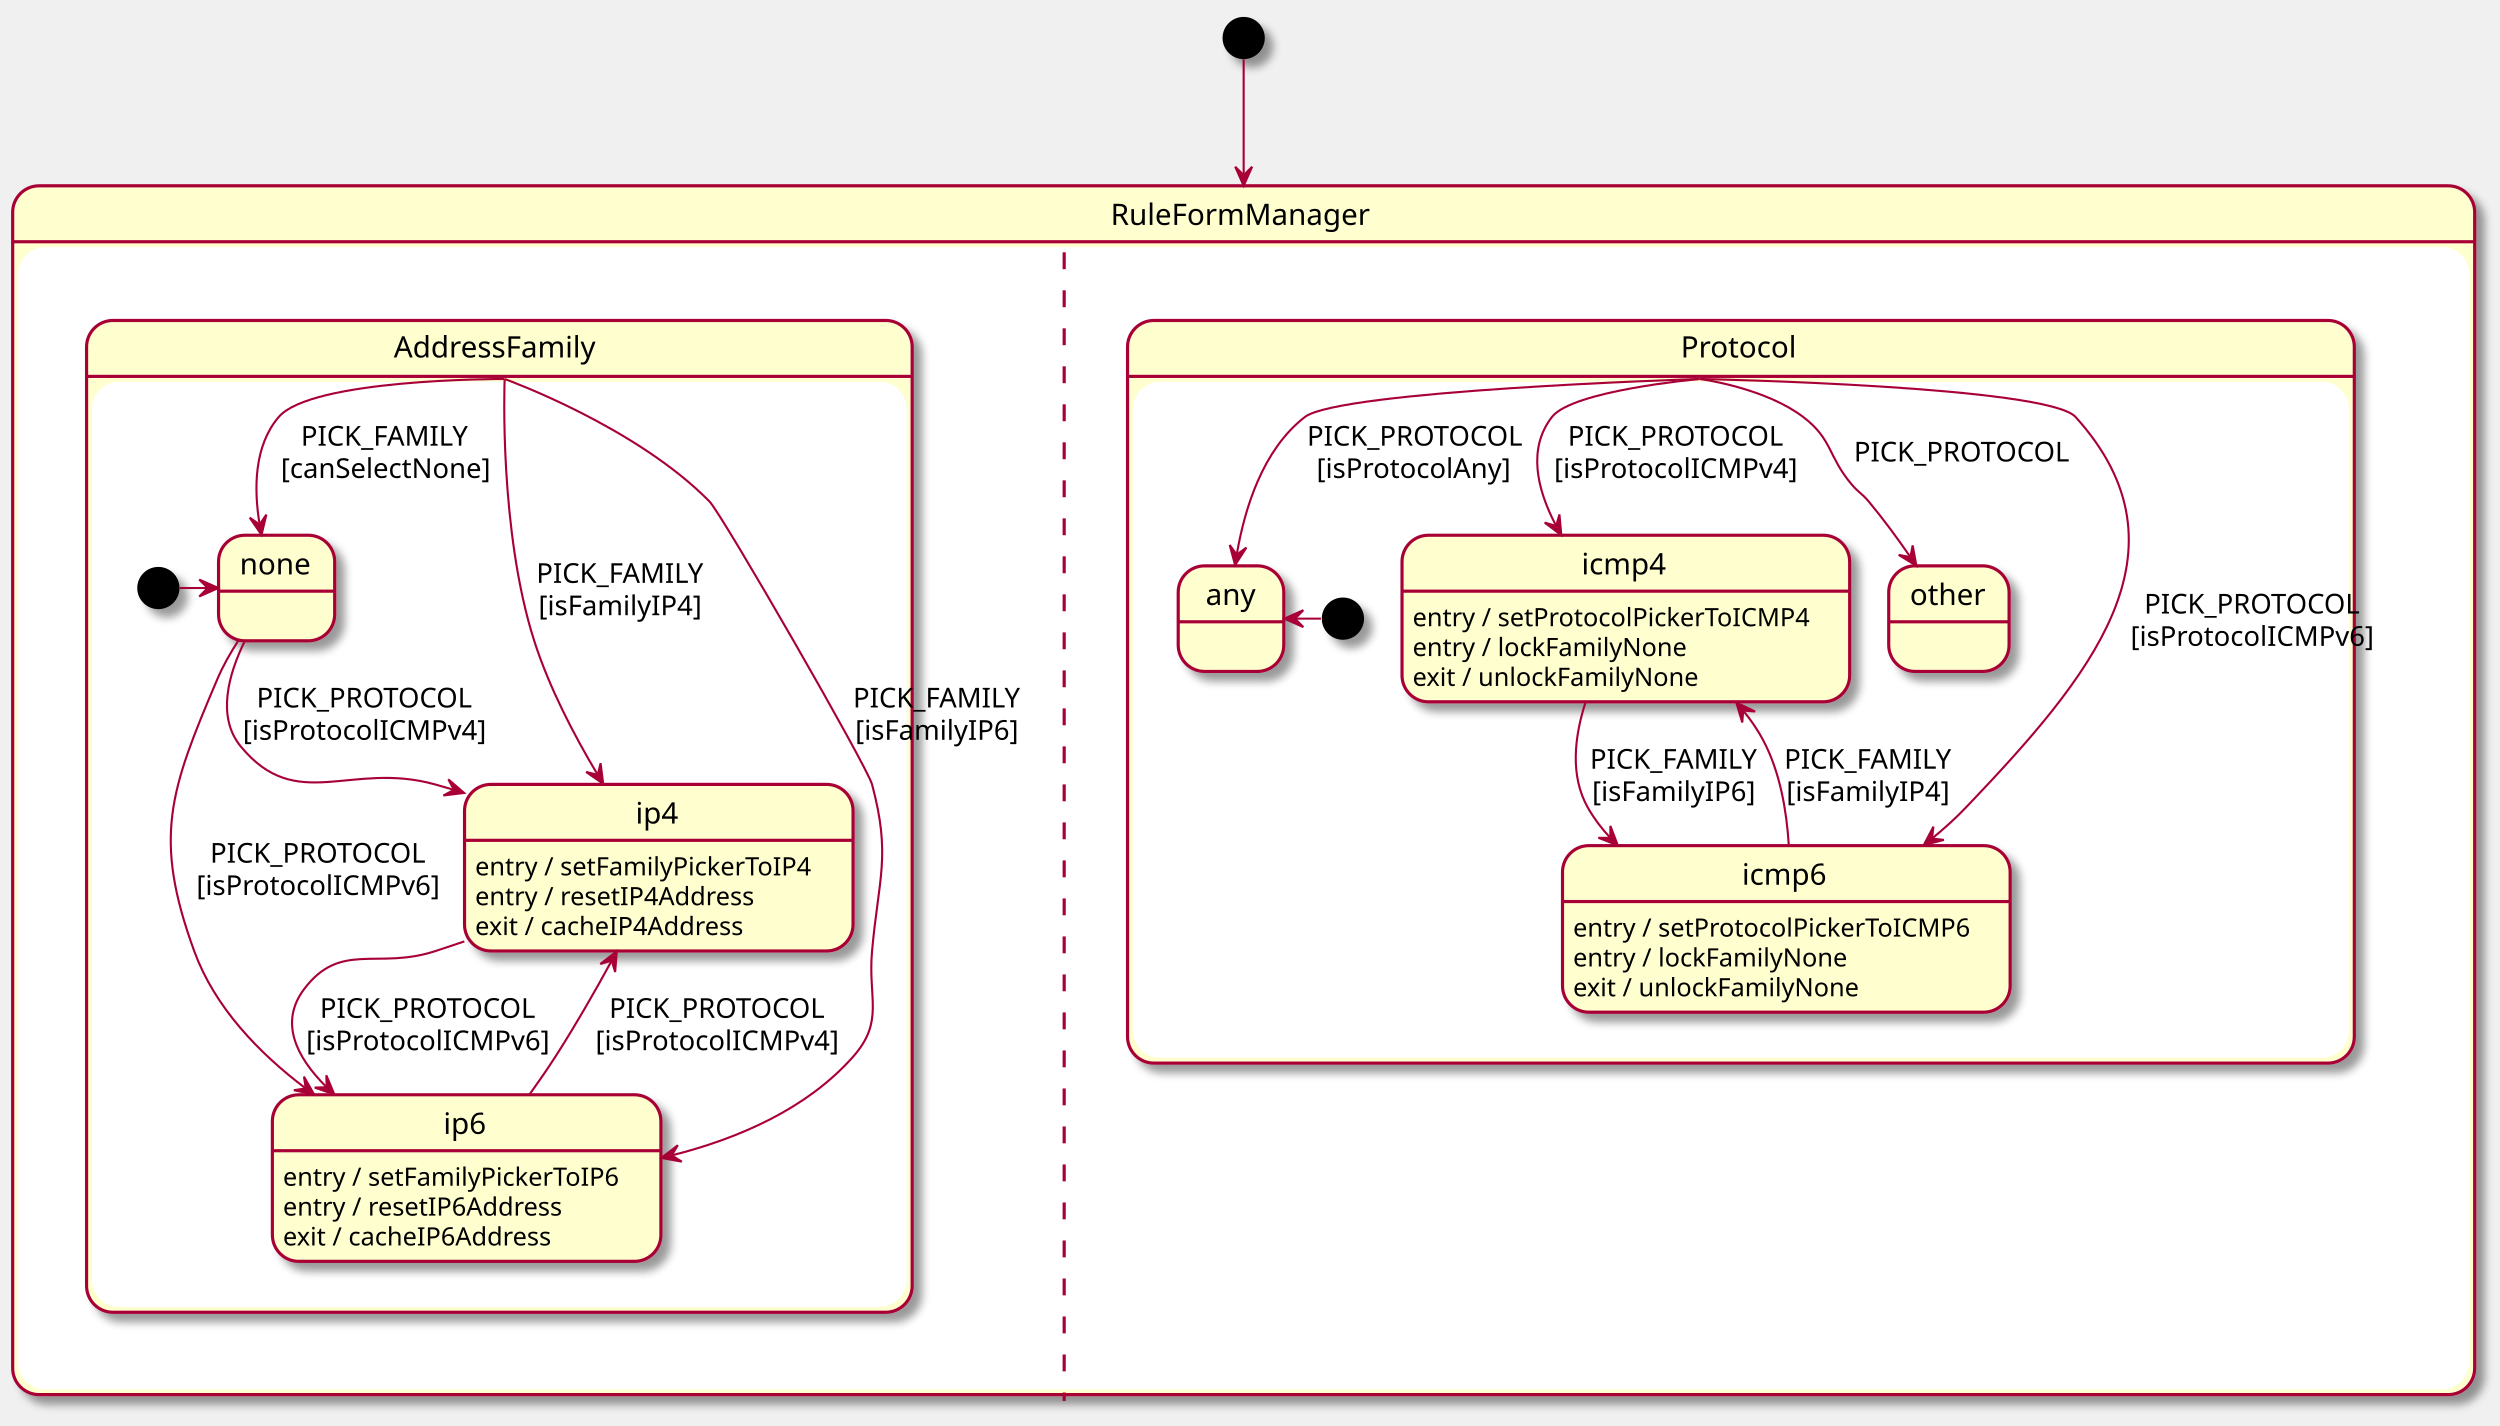
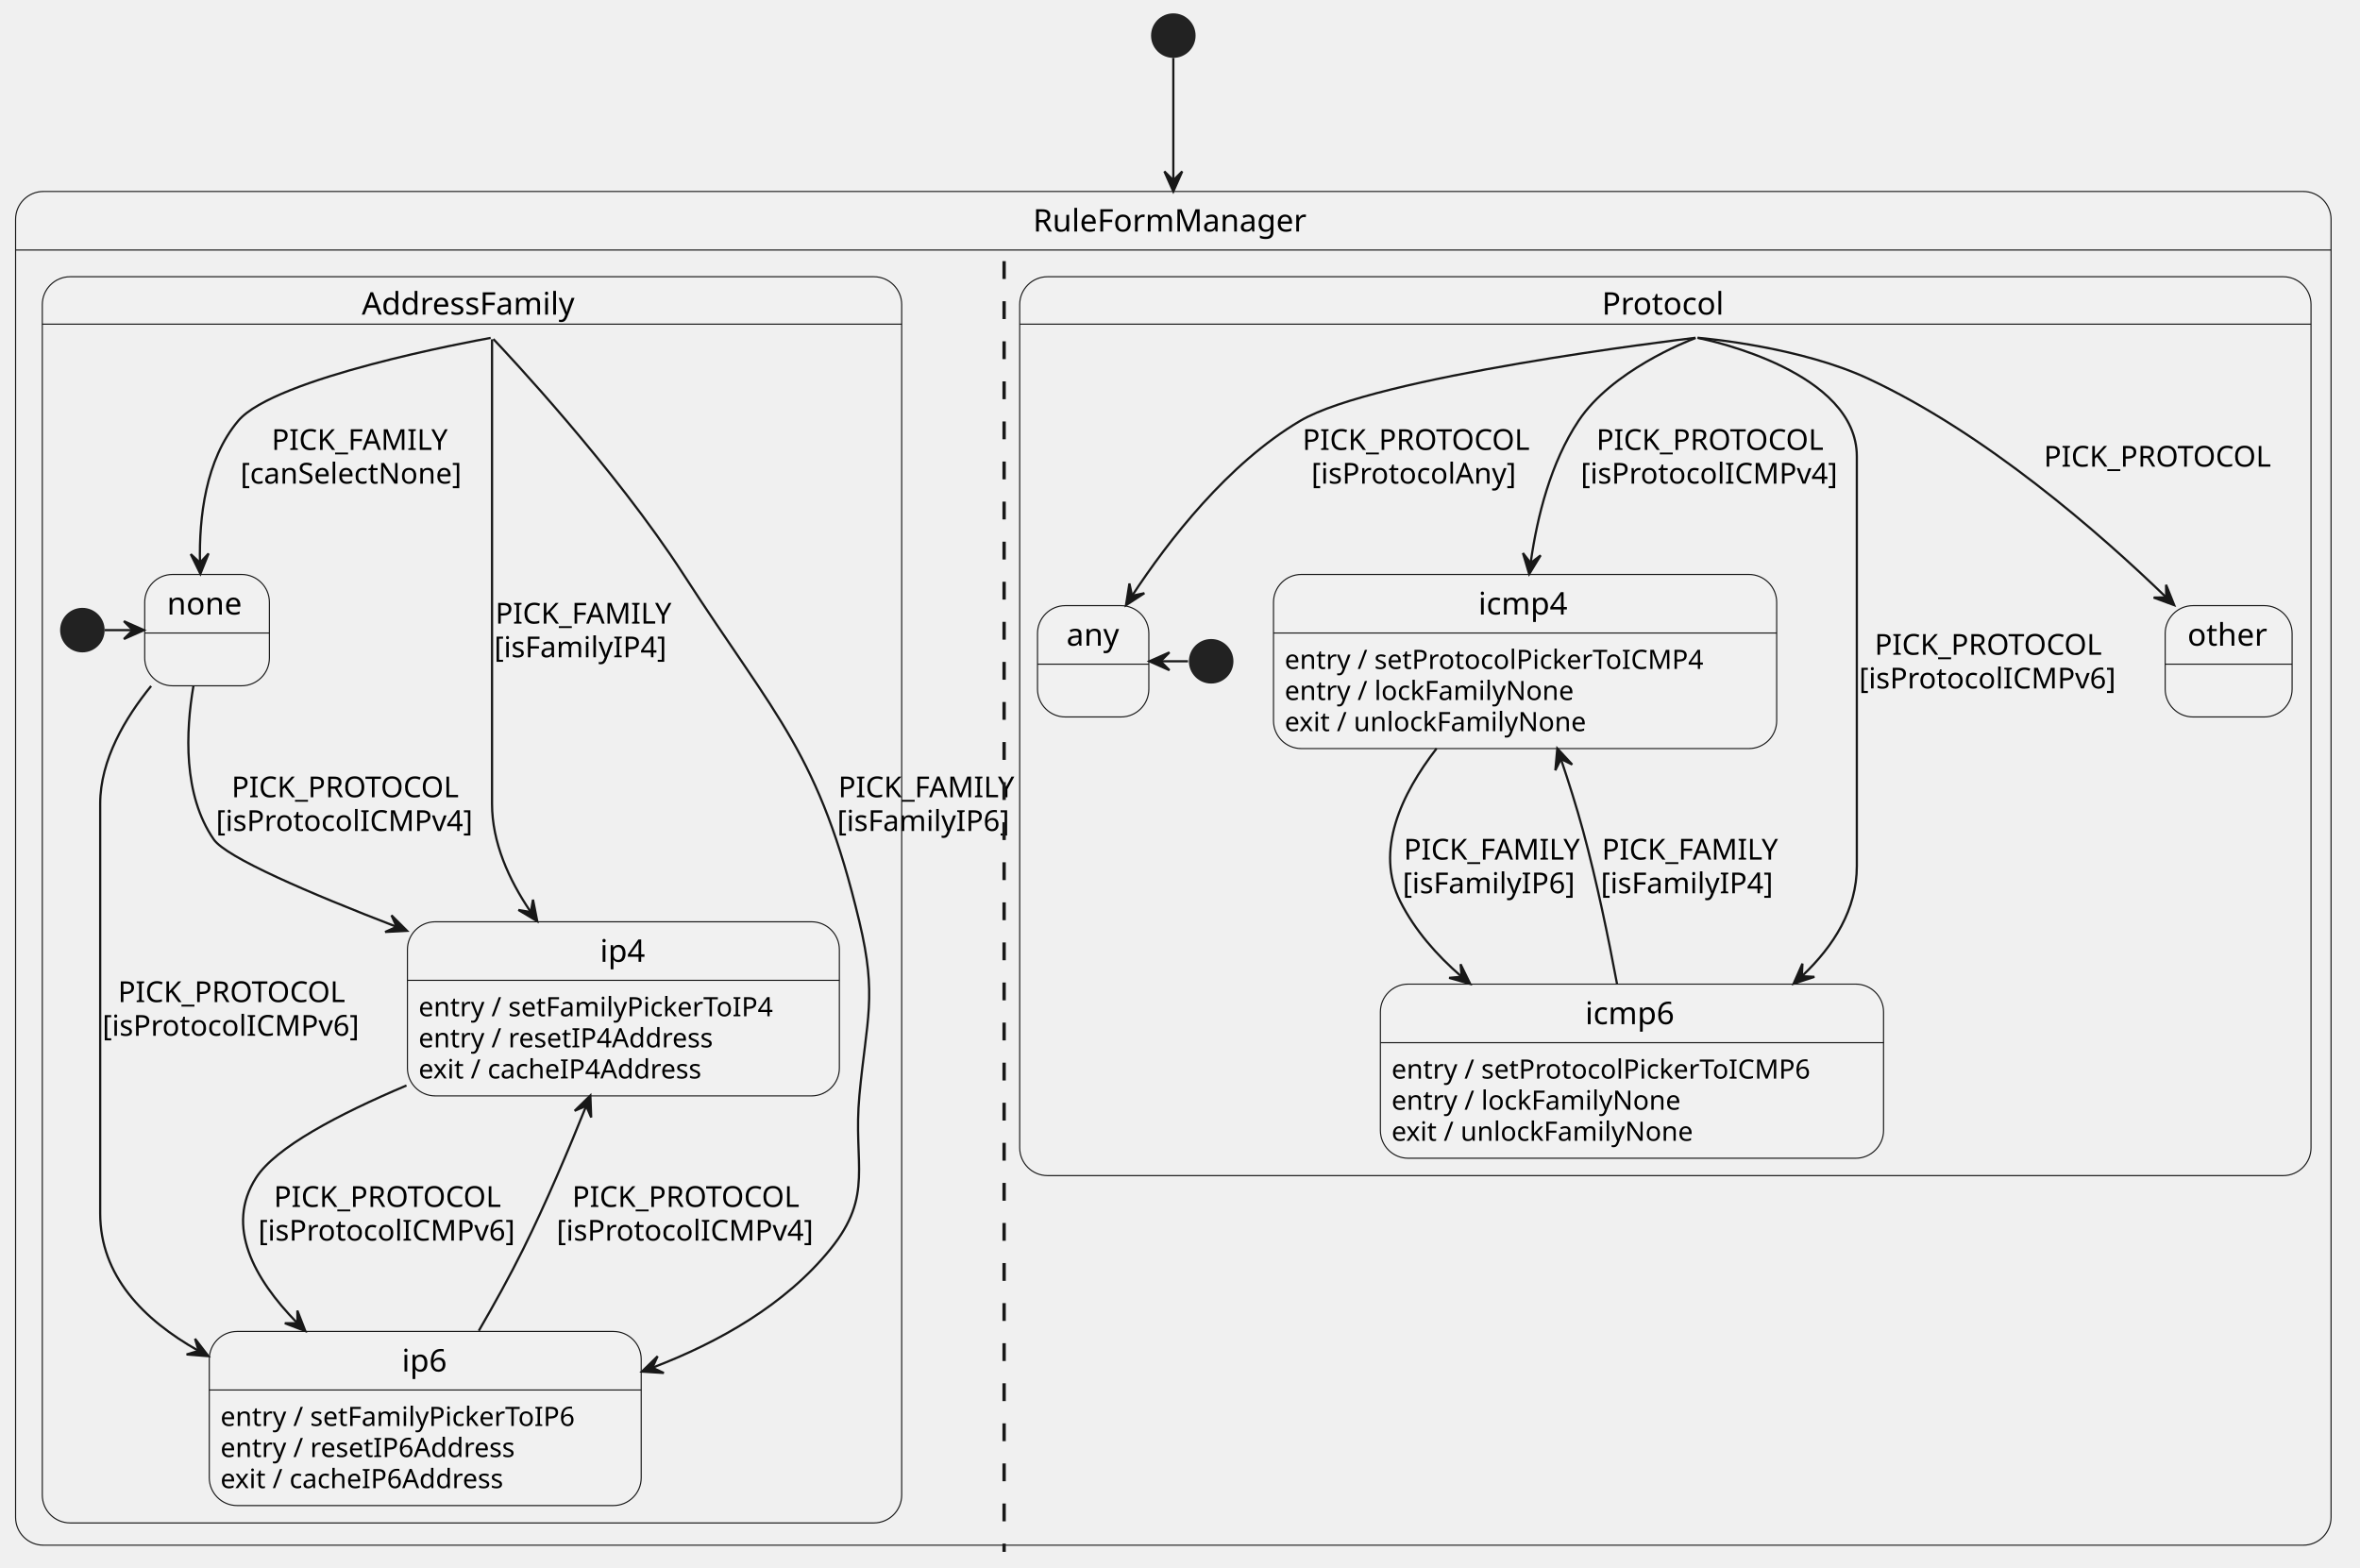
- <svg xmlns="http://www.w3.org/2000/svg" contentScriptType="application/ecmascript" contentStyleType="text/css" height="675px" preserveAspectRatio="none" style="width:1184px;height:675px;" version="1.1" viewBox="0 0 1184 675" width="1184px" zoomAndPan="magnify">
-   <defs>
-     <filter height="300%" id="fwthn3bpkkryz" width="300%" x="-1" y="-1">
-       <feGaussianBlur result="blurOut" stdDeviation="2.0" />
-       <feColorMatrix in="blurOut" result="blurOut2" type="matrix" values="0 0 0 0 0 0 0 0 0 0 0 0 0 0 0 0 0 0 .4 0" />
-       <feOffset dx="4.0" dy="4.0" in="blurOut2" result="blurOut3" />
-       <feBlend in="SourceGraphic" in2="blurOut3" mode="normal" />
-     </filter>
-   </defs>
+ <svg xmlns="http://www.w3.org/2000/svg" contentStyleType="text/css" height="704px" preserveAspectRatio="none" style="width:1060px;height:704px;background:#FFFFFF;" version="1.1" viewBox="0 0 1060 704" width="1060px" zoomAndPan="magnify">
+   <defs />
  <g>
-     <ellipse cx="589" cy="18" fill="#000000" filter="url(#fwthn3bpkkryz)" rx="10" ry="10" style="stroke: none; stroke-width: 1.0;" />
-     <rect fill="#FEFECE" filter="url(#fwthn3bpkkryz)" height="572.488" rx="12.5" ry="12.5" style="stroke: #A80036; stroke-width: 1.5;" width="1166" x="6" y="88" />
-     <rect fill="#FFFFFF" height="540" rx="12.5" ry="12.5" style="stroke: #FFFFFF; stroke-width: 1.0;" width="1160" x="9" y="117.488" />
-     <line style="stroke: #A80036; stroke-width: 1.5;" x1="6" x2="1172" y1="114.488" y2="114.488" />
-     <text fill="#000000" font-family="sans-serif" font-size="14" lengthAdjust="spacingAndGlyphs" textLength="126" x="526" y="106.535">RuleFormManager</text>
-     <rect fill="#FEFECE" filter="url(#fwthn3bpkkryz)" height="469.72" rx="12.5" ry="12.5" style="stroke: #A80036; stroke-width: 1.5;" width="391" x="41" y="151.768" />
-     <rect fill="#FFFFFF" height="437.232" rx="12.5" ry="12.5" style="stroke: #FFFFFF; stroke-width: 1.0;" width="385" x="44" y="181.257" />
-     <line style="stroke: #A80036; stroke-width: 1.5;" x1="41" x2="432" y1="178.257" y2="178.257" />
-     <text fill="#000000" font-family="sans-serif" font-size="14" lengthAdjust="spacingAndGlyphs" textLength="100" x="186.5" y="169.303">AddressFamily</text>
-     <ellipse cx="75" cy="278.488" fill="#000000" filter="url(#fwthn3bpkkryz)" rx="10" ry="10" style="stroke: none; stroke-width: 1.0;" />
-     <rect fill="#FEFECE" filter="url(#fwthn3bpkkryz)" height="50" rx="12.5" ry="12.5" style="stroke: #A80036; stroke-width: 1.5;" width="55" x="103.5" y="253.488" />
-     <line style="stroke: #A80036; stroke-width: 1.5;" x1="103.5" x2="158.5" y1="279.977" y2="279.977" />
-     <text fill="#000000" font-family="sans-serif" font-size="14" lengthAdjust="spacingAndGlyphs" textLength="35" x="113.5" y="272.023">none</text>
-     <rect fill="#FEFECE" filter="url(#fwthn3bpkkryz)" height="78.887" rx="12.5" ry="12.5" style="stroke: #A80036; stroke-width: 1.5;" width="184" x="220" y="371.488" />
-     <line style="stroke: #A80036; stroke-width: 1.5;" x1="220" x2="404" y1="397.977" y2="397.977" />
-     <text fill="#000000" font-family="sans-serif" font-size="14" lengthAdjust="spacingAndGlyphs" textLength="22" x="301" y="390.023">ip4</text>
-     <text fill="#000000" font-family="sans-serif" font-size="12" lengthAdjust="spacingAndGlyphs" textLength="164" x="225" y="414.578">entry / setFamilyPickerToIP4</text>
-     <text fill="#000000" font-family="sans-serif" font-size="12" lengthAdjust="spacingAndGlyphs" textLength="138" x="225" y="428.711">entry / resetIP4Address</text>
-     <text fill="#000000" font-family="sans-serif" font-size="12" lengthAdjust="spacingAndGlyphs" textLength="134" x="225" y="442.844">exit / cacheIP4Address</text>
-     <rect fill="#FEFECE" filter="url(#fwthn3bpkkryz)" height="78.887" rx="12.5" ry="12.5" style="stroke: #A80036; stroke-width: 1.5;" width="184" x="129" y="518.488" />
-     <line style="stroke: #A80036; stroke-width: 1.5;" x1="129" x2="313" y1="544.977" y2="544.977" />
-     <text fill="#000000" font-family="sans-serif" font-size="14" lengthAdjust="spacingAndGlyphs" textLength="22" x="210" y="537.023">ip6</text>
-     <text fill="#000000" font-family="sans-serif" font-size="12" lengthAdjust="spacingAndGlyphs" textLength="164" x="134" y="561.578">entry / setFamilyPickerToIP6</text>
-     <text fill="#000000" font-family="sans-serif" font-size="12" lengthAdjust="spacingAndGlyphs" textLength="138" x="134" y="575.711">entry / resetIP6Address</text>
-     <text fill="#000000" font-family="sans-serif" font-size="12" lengthAdjust="spacingAndGlyphs" textLength="134" x="134" y="589.844">exit / cacheIP6Address</text>
-     <path d="M85.06,278.488 C89.45,278.488 93.83,278.488 98.22,278.488 " fill="none" id="*start*AddressFamily-&gt;none" style="stroke: #A80036; stroke-width: 1.0;" />
-     <polygon fill="#A80036" points="103.37,278.488,94.37,274.488,98.37,278.488,94.37,282.488,103.37,278.488" style="stroke: #A80036; stroke-width: 1.0;" />
-     <path d="M115.95,303.558 C108.2,319.338 102.52,339.548 114,353.488 C140.48,385.658 165.85,360.338 206,371.488 C208.83,372.278 211.69,373.098 214.57,373.958 " fill="none" id="none-&gt;ip4" style="stroke: #A80036; stroke-width: 1.0;" />
-     <polygon fill="#A80036" points="219.78,375.538,212.335,369.09,214.997,374.082,210.005,376.743,219.78,375.538" style="stroke: #A80036; stroke-width: 1.0;" />
-     <text fill="#000000" font-family="sans-serif" font-size="13" lengthAdjust="spacingAndGlyphs" textLength="104" x="121.5" y="335.057">PICK_PROTOCOL</text>
-     <text fill="#000000" font-family="sans-serif" font-size="13" lengthAdjust="spacingAndGlyphs" textLength="117" x="115" y="350.367">[isProtocolICMPv4]</text>
-     <path d="M112.81,303.488 C109.13,309.168 105.61,315.358 103,321.488 C80.47,374.438 72.31,396.418 92,450.488 C101.64,476.948 122.48,498.638 144.66,515.388 " fill="none" id="none-&gt;ip6" style="stroke: #A80036; stroke-width: 1.0;" />
-     <polygon fill="#A80036" points="148.82,518.458,143.966,509.889,144.801,515.484,139.206,516.319,148.82,518.458" style="stroke: #A80036; stroke-width: 1.0;" />
-     <text fill="#000000" font-family="sans-serif" font-size="13" lengthAdjust="spacingAndGlyphs" textLength="104" x="99.5" y="408.557">PICK_PROTOCOL</text>
-     <text fill="#000000" font-family="sans-serif" font-size="13" lengthAdjust="spacingAndGlyphs" textLength="117" x="93" y="423.867">[isProtocolICMPv6]</text>
-     <path d="M219.91,445.848 C215.22,447.448 210.56,448.998 206,450.488 C178.72,459.388 161.23,445.548 144,468.488 C132.27,484.098 140.13,500.438 154.55,514.758 " fill="none" id="ip4-&gt;ip6" style="stroke: #A80036; stroke-width: 1.0;" />
-     <polygon fill="#A80036" points="158.35,518.348,154.556,509.259,154.716,514.914,149.061,515.073,158.35,518.348" style="stroke: #A80036; stroke-width: 1.0;" />
-     <text fill="#000000" font-family="sans-serif" font-size="13" lengthAdjust="spacingAndGlyphs" textLength="104" x="151.5" y="482.057">PICK_PROTOCOL</text>
-     <text fill="#000000" font-family="sans-serif" font-size="13" lengthAdjust="spacingAndGlyphs" textLength="117" x="145" y="497.367">[isProtocolICMPv6]</text>
-     <path d="M250.84,518.258 C255.05,512.398 259.23,506.348 263,500.488 C272.31,486.038 281.67,469.698 289.67,455.038 " fill="none" id="ip6-&gt;ip4" style="stroke: #A80036; stroke-width: 1.0;" />
-     <polygon fill="#A80036" points="292.11,450.538,284.304,456.543,289.727,454.934,291.337,460.357,292.11,450.538" style="stroke: #A80036; stroke-width: 1.0;" />
-     <text fill="#000000" font-family="sans-serif" font-size="13" lengthAdjust="spacingAndGlyphs" textLength="104" x="288.5" y="482.057">PICK_PROTOCOL</text>
-     <text fill="#000000" font-family="sans-serif" font-size="13" lengthAdjust="spacingAndGlyphs" textLength="117" x="282" y="497.367">[isProtocolICMPv4]</text>
-     <path d="M239,179.538 C238.91,181.708 236.39,251.478 253,303.488 C260,325.388 271.7,347.908 282.85,366.568 " fill="none" id="AddressFamily-&gt;ip4" style="stroke: #A80036; stroke-width: 1.0;" />
-     <polygon fill="#A80036" points="285.67,371.228,284.431,361.458,283.081,366.951,277.587,365.601,285.67,371.228" style="stroke: #A80036; stroke-width: 1.0;" />
-     <text fill="#000000" font-family="sans-serif" font-size="13" lengthAdjust="spacingAndGlyphs" textLength="81" x="254" y="276.057">PICK_FAMILY</text>
-     <text fill="#000000" font-family="sans-serif" font-size="13" lengthAdjust="spacingAndGlyphs" textLength="79" x="255" y="291.367">[isFamilyIP4]</text>
-     <path d="M239.04,179.508 C240.92,180.188 301.34,202.218 336,237.488 C342.02,243.608 410.79,363.188 413,371.488 C422.05,405.408 416.12,415.518 413,450.488 C410.99,472.978 418.97,483.588 404,500.488 C382.14,525.178 349.74,539.218 318.26,547.158 " fill="none" id="AddressFamily-&gt;ip6" style="stroke: #A80036; stroke-width: 1.0;" />
-     <polygon fill="#A80036" points="313.21,548.378,322.897,550.157,318.071,547.206,321.021,542.38,313.21,548.378" style="stroke: #A80036; stroke-width: 1.0;" />
-     <text fill="#000000" font-family="sans-serif" font-size="13" lengthAdjust="spacingAndGlyphs" textLength="81" x="404" y="335.057">PICK_FAMILY</text>
-     <text fill="#000000" font-family="sans-serif" font-size="13" lengthAdjust="spacingAndGlyphs" textLength="79" x="405" y="350.367">[isFamilyIP6]</text>
-     <path d="M238.93,179.488 C236.16,179.478 147.44,179.458 132,197.488 C120.29,211.158 120.18,231.488 122.93,248.238 " fill="none" id="AddressFamily-&gt;none" style="stroke: #A80036; stroke-width: 1.0;" />
-     <polygon fill="#A80036" points="123.86,253.308,126.146,243.728,122.945,248.393,118.281,245.192,123.86,253.308" style="stroke: #A80036; stroke-width: 1.0;" />
-     <text fill="#000000" font-family="sans-serif" font-size="13" lengthAdjust="spacingAndGlyphs" textLength="81" x="142.5" y="211.057">PICK_FAMILY</text>
-     <text fill="#000000" font-family="sans-serif" font-size="13" lengthAdjust="spacingAndGlyphs" textLength="100" x="133" y="226.367">[canSelectNone]</text>
-     <line style="stroke: #A80036; stroke-width: 1.5; stroke-dasharray: 8.0,10.0;" x1="504" x2="504" y1="119.488" y2="663.488" />
-     <rect fill="#FEFECE" filter="url(#fwthn3bpkkryz)" height="351.72" rx="12.5" ry="12.5" style="stroke: #A80036; stroke-width: 1.5;" width="581" x="534" y="151.768" />
-     <rect fill="#FFFFFF" height="319.232" rx="12.5" ry="12.5" style="stroke: #FFFFFF; stroke-width: 1.0;" width="575" x="537" y="181.257" />
-     <line style="stroke: #A80036; stroke-width: 1.5;" x1="534" x2="1115" y1="178.257" y2="178.257" />
-     <text fill="#000000" font-family="sans-serif" font-size="14" lengthAdjust="spacingAndGlyphs" textLength="57" x="796" y="169.303">Protocol</text>
-     <ellipse cx="636" cy="292.988" fill="#000000" filter="url(#fwthn3bpkkryz)" rx="10" ry="10" style="stroke: none; stroke-width: 1.0;" />
-     <rect fill="#FEFECE" filter="url(#fwthn3bpkkryz)" height="50" rx="12.5" ry="12.5" style="stroke: #A80036; stroke-width: 1.5;" width="50" x="558" y="267.988" />
-     <line style="stroke: #A80036; stroke-width: 1.5;" x1="558" x2="608" y1="294.477" y2="294.477" />
-     <text fill="#000000" font-family="sans-serif" font-size="14" lengthAdjust="spacingAndGlyphs" textLength="24" x="571" y="286.523">any</text>
-     <rect fill="#FEFECE" filter="url(#fwthn3bpkkryz)" height="78.887" rx="12.5" ry="12.5" style="stroke: #A80036; stroke-width: 1.5;" width="212" x="664" y="253.488" />
-     <line style="stroke: #A80036; stroke-width: 1.5;" x1="664" x2="876" y1="279.977" y2="279.977" />
-     <text fill="#000000" font-family="sans-serif" font-size="14" lengthAdjust="spacingAndGlyphs" textLength="42" x="749" y="272.023">icmp4</text>
-     <text fill="#000000" font-family="sans-serif" font-size="12" lengthAdjust="spacingAndGlyphs" textLength="192" x="669" y="296.578">entry / setProtocolPickerToICMP4</text>
-     <text fill="#000000" font-family="sans-serif" font-size="12" lengthAdjust="spacingAndGlyphs" textLength="132" x="669" y="310.711">entry / lockFamilyNone</text>
-     <text fill="#000000" font-family="sans-serif" font-size="12" lengthAdjust="spacingAndGlyphs" textLength="138" x="669" y="324.844">exit / unlockFamilyNone</text>
-     <rect fill="#FEFECE" filter="url(#fwthn3bpkkryz)" height="78.887" rx="12.5" ry="12.5" style="stroke: #A80036; stroke-width: 1.5;" width="212" x="740" y="400.488" />
-     <line style="stroke: #A80036; stroke-width: 1.5;" x1="740" x2="952" y1="426.977" y2="426.977" />
-     <text fill="#000000" font-family="sans-serif" font-size="14" lengthAdjust="spacingAndGlyphs" textLength="42" x="825" y="419.023">icmp6</text>
-     <text fill="#000000" font-family="sans-serif" font-size="12" lengthAdjust="spacingAndGlyphs" textLength="192" x="745" y="443.578">entry / setProtocolPickerToICMP6</text>
-     <text fill="#000000" font-family="sans-serif" font-size="12" lengthAdjust="spacingAndGlyphs" textLength="132" x="745" y="457.711">entry / lockFamilyNone</text>
-     <text fill="#000000" font-family="sans-serif" font-size="12" lengthAdjust="spacingAndGlyphs" textLength="138" x="745" y="471.844">exit / unlockFamilyNone</text>
-     <rect fill="#FEFECE" filter="url(#fwthn3bpkkryz)" height="50" rx="12.5" ry="12.5" style="stroke: #A80036; stroke-width: 1.5;" width="57" x="894.5" y="267.988" />
-     <line style="stroke: #A80036; stroke-width: 1.5;" x1="894.5" x2="951.5" y1="294.477" y2="294.477" />
-     <text fill="#000000" font-family="sans-serif" font-size="14" lengthAdjust="spacingAndGlyphs" textLength="37" x="904.5" y="286.523">other</text>
-     <path d="M613.41,292.988 C617.47,292.988 621.53,292.988 625.6,292.988 " fill="none" id="any&lt;-*start*Protocol" style="stroke: #A80036; stroke-width: 1.0;" />
-     <polygon fill="#A80036" points="608.26,292.988,617.26,296.988,613.26,292.988,617.26,288.988,608.26,292.988" style="stroke: #A80036; stroke-width: 1.0;" />
-     <path d="M750.83,332.858 C745.64,349.028 743.51,367.478 752,382.488 C754.93,387.668 758.54,392.428 762.63,396.788 " fill="none" id="icmp4-&gt;icmp6" style="stroke: #A80036; stroke-width: 1.0;" />
-     <polygon fill="#A80036" points="766.18,400.358,762.682,391.152,762.659,396.808,757.002,396.786,766.18,400.358" style="stroke: #A80036; stroke-width: 1.0;" />
-     <text fill="#000000" font-family="sans-serif" font-size="13" lengthAdjust="spacingAndGlyphs" textLength="81" x="753" y="364.057">PICK_FAMILY</text>
-     <text fill="#000000" font-family="sans-serif" font-size="13" lengthAdjust="spacingAndGlyphs" textLength="79" x="754" y="379.367">[isFamilyIP6]</text>
-     <path d="M825.68,336.658 C829.24,341.018 832.42,345.638 835,350.488 C843.01,365.518 846.16,383.978 847.16,400.128 " fill="none" id="icmp4&lt;-icmp6" style="stroke: #A80036; stroke-width: 1.0;" />
-     <polygon fill="#A80036" points="822.32,332.728,825.14,342.165,825.574,336.525,831.214,336.958,822.32,332.728" style="stroke: #A80036; stroke-width: 1.0;" />
-     <text fill="#000000" font-family="sans-serif" font-size="13" lengthAdjust="spacingAndGlyphs" textLength="81" x="845" y="364.057">PICK_FAMILY</text>
-     <text fill="#000000" font-family="sans-serif" font-size="13" lengthAdjust="spacingAndGlyphs" textLength="79" x="846" y="379.367">[isFamilyIP4]</text>
-     <path d="M804.96,179.488 C803.13,179.658 744.69,184.998 735,197.488 C723.44,212.398 727.83,231.518 736.79,248.658 " fill="none" id="Protocol-&gt;icmp4" style="stroke: #A80036; stroke-width: 1.0;" />
-     <polygon fill="#A80036" points="739.43,253.438,738.556,243.628,737.002,249.067,731.563,247.513,739.43,253.438" style="stroke: #A80036; stroke-width: 1.0;" />
-     <text fill="#000000" font-family="sans-serif" font-size="13" lengthAdjust="spacingAndGlyphs" textLength="104" x="742.5" y="211.057">PICK_PROTOCOL</text>
-     <text fill="#000000" font-family="sans-serif" font-size="13" lengthAdjust="spacingAndGlyphs" textLength="117" x="736" y="226.367">[isProtocolICMPv4]</text>
-     <path d="M805.12,179.488 C810.11,179.588 969.88,182.968 983,197.488 C1040.27,260.848 989.98,320.718 931,382.488 C926.13,387.588 920.72,392.468 915.05,397.078 " fill="none" id="Protocol-&gt;icmp6" style="stroke: #A80036; stroke-width: 1.0;" />
-     <polygon fill="#A80036" points="911.09,400.228,920.629,397.776,915.01,397.124,915.662,391.505,911.09,400.228" style="stroke: #A80036; stroke-width: 1.0;" />
-     <text fill="#000000" font-family="sans-serif" font-size="13" lengthAdjust="spacingAndGlyphs" textLength="104" x="1015.5" y="290.557">PICK_PROTOCOL</text>
-     <text fill="#000000" font-family="sans-serif" font-size="13" lengthAdjust="spacingAndGlyphs" textLength="117" x="1009" y="305.867">[isProtocolICMPv6]</text>
-     <path d="M804.88,179.488 C799.71,179.658 634.28,184.958 618,197.488 C597.98,212.898 589.41,240.998 585.74,262.568 " fill="none" id="Protocol-&gt;any" style="stroke: #A80036; stroke-width: 1.0;" />
-     <polygon fill="#A80036" points="584.95,267.618,590.29,259.343,585.721,262.678,582.386,258.109,584.95,267.618" style="stroke: #A80036; stroke-width: 1.0;" />
-     <text fill="#000000" font-family="sans-serif" font-size="13" lengthAdjust="spacingAndGlyphs" textLength="104" x="619" y="211.057">PICK_PROTOCOL</text>
-     <text fill="#000000" font-family="sans-serif" font-size="13" lengthAdjust="spacingAndGlyphs" textLength="95" x="623.5" y="226.367">[isProtocolAny]</text>
-     <path d="M805.09,179.498 C806.9,179.748 836.11,183.888 854,197.488 C867.95,208.088 865.66,216.138 877,229.488 C880.26,233.318 881.77,233.628 885,237.488 C891.87,245.698 898.76,255.118 904.74,263.788 " fill="none" id="Protocol-&gt;other" style="stroke: #A80036; stroke-width: 1.0;" />
-     <polygon fill="#A80036" points="907.6,267.978,905.836,258.289,904.784,263.847,899.226,262.795,907.6,267.978" style="stroke: #A80036; stroke-width: 1.0;" />
-     <text fill="#000000" font-family="sans-serif" font-size="13" lengthAdjust="spacingAndGlyphs" textLength="104" x="878" y="218.557">PICK_PROTOCOL</text>
-     <path d="M589,28.11 C589,38.82 589,58.27 589,82.69 " fill="none" id="*start-&gt;RuleFormManager" style="stroke: #A80036; stroke-width: 1.0;" />
-     <polygon fill="#A80036" points="589,87.97,593,78.97,589,82.97,585,78.97,589,87.97" style="stroke: #A80036; stroke-width: 1.0;" />
+     <ellipse cx="527" cy="16" fill="#222222" rx="10" ry="10" style="stroke:none;stroke-width:1.0;" />
+     <path d="M19.5,86 L1034.5,86 A12.5,12.5 0 0 1 1047,98.5 L1047,112.297 L7,112.297 L7,98.5 A12.5,12.5 0 0 1 19.5,86 " fill="#F1F1F1" style="stroke:#F1F1F1;stroke-width:1.0;" />
+     <rect fill="none" height="608.017" rx="12.5" ry="12.5" style="stroke:#181818;stroke-width:0.5;" width="1040" x="7" y="86" />
+     <line style="stroke:#181818;stroke-width:0.5;" x1="7" x2="1047" y1="112.297" y2="112.297" />
+     <text fill="#000000" font-family="sans-serif" font-size="14" lengthAdjust="spacing" textLength="126" x="464" y="103.995">RuleFormManager</text>
+     <g id="cluster_AddressFamily">
+       <path d="M31.5,124.297 L392.5,124.297 A12.5,12.5 0 0 1 405,136.797 L405,145.594 L19,145.594 L19,136.797 A12.5,12.5 0 0 1 31.5,124.297 " fill="#F1F1F1" style="stroke:#F1F1F1;stroke-width:1.0;" />
+       <rect fill="none" height="559.72" rx="12.5" ry="12.5" style="stroke:#181818;stroke-width:0.5;" width="386" x="19" y="124.297" />
+       <line style="stroke:#181818;stroke-width:0.5;" x1="19" x2="405" y1="145.594" y2="145.594" />
+       <text fill="#000000" font-family="sans-serif" font-size="14" lengthAdjust="spacing" textLength="99" x="162.5" y="141.292">AddressFamily</text>
+     </g>
+     <ellipse cx="37" cy="283.017" fill="#222222" rx="10" ry="10" style="stroke:none;stroke-width:1.0;" />
+     <g id="RuleFormManager.AddressFamily.none">
+       <rect fill="#F1F1F1" height="50" rx="12.5" ry="12.5" style="stroke:#181818;stroke-width:0.5;" width="56" x="65" y="258.017" />
+       <line style="stroke:#181818;stroke-width:0.5;" x1="65" x2="121" y1="284.314" y2="284.314" />
+       <text fill="#000000" font-family="sans-serif" font-size="14" lengthAdjust="spacing" textLength="36" x="75" y="276.012">none</text>
+     </g>
+     <g id="RuleFormManager.AddressFamily.ip4">
+       <rect fill="#F1F1F1" height="78.203" rx="12.5" ry="12.5" style="stroke:#181818;stroke-width:0.5;" width="194" x="183" y="414.017" />
+       <line style="stroke:#181818;stroke-width:0.5;" x1="183" x2="377" y1="440.314" y2="440.314" />
+       <text fill="#000000" font-family="sans-serif" font-size="14" lengthAdjust="spacing" textLength="21" x="269.5" y="432.012">ip4</text>
+       <text fill="#000000" font-family="sans-serif" font-size="12" lengthAdjust="spacing" textLength="174" x="188" y="456.452">entry / setFamilyPickerToIP4</text>
+       <text fill="#000000" font-family="sans-serif" font-size="12" lengthAdjust="spacing" textLength="147" x="188" y="470.421">entry / resetIP4Address</text>
+       <text fill="#000000" font-family="sans-serif" font-size="12" lengthAdjust="spacing" textLength="142" x="188" y="484.39">exit / cacheIP4Address</text>
+     </g>
+     <g id="RuleFormManager.AddressFamily.ip6">
+       <rect fill="#F1F1F1" height="78.203" rx="12.5" ry="12.5" style="stroke:#181818;stroke-width:0.5;" width="194" x="94" y="598.017" />
+       <line style="stroke:#181818;stroke-width:0.5;" x1="94" x2="288" y1="624.314" y2="624.314" />
+       <text fill="#000000" font-family="sans-serif" font-size="14" lengthAdjust="spacing" textLength="21" x="180.5" y="616.012">ip6</text>
+       <text fill="#000000" font-family="sans-serif" font-size="12" lengthAdjust="spacing" textLength="174" x="99" y="640.452">entry / setFamilyPickerToIP6</text>
+       <text fill="#000000" font-family="sans-serif" font-size="12" lengthAdjust="spacing" textLength="147" x="99" y="654.421">entry / resetIP6Address</text>
+       <text fill="#000000" font-family="sans-serif" font-size="12" lengthAdjust="spacing" textLength="142" x="99" y="668.39">exit / cacheIP6Address</text>
+     </g>
+     <g id="link_*start*AddressFamily_none">
+       <path d="M47.062,283.017 C51.184,283.017 55.306,283.017 59.427,283.017 " fill="none" id="*start*AddressFamily-to-none" style="stroke:#181818;stroke-width:1.0;" />
+       <polygon fill="#181818" points="64.648,283.017,55.648,279.017,59.648,283.017,55.648,287.017,64.648,283.017" style="stroke:#181818;stroke-width:1.0;" />
+     </g>
+     <g id="link_none_ip4">
+       <path d="M86.877,308.071 C83.408,328.452 82.153,357.014 96,377.017 C101.6,385.107 138.624,401.037 178.008,416.231 " fill="none" id="none-to-ip4" style="stroke:#181818;stroke-width:1.0;" />
+       <polygon fill="#181818" points="182.82,418.08,175.853,411.119,178.153,416.287,172.984,418.587,182.82,418.08" style="stroke:#181818;stroke-width:1.0;" />
+       <text fill="#000000" font-family="sans-serif" font-size="13" lengthAdjust="spacing" textLength="104" x="104" y="358.084">PICK_PROTOCOL</text>
+       <text fill="#000000" font-family="sans-serif" font-size="13" lengthAdjust="spacing" textLength="118" x="97" y="373.217">[isProtocolICMPv4]</text>
+     </g>
+     <g id="link_none_ip6">
+       <path d="M67.875,308.118 C56.262,322.384 45,341.3 45,361.017 C45,361.017 45,361.017 45,545.017 C45,572.939 64.351,592.724 88.963,606.596 " fill="none" id="none-to-ip6" style="stroke:#181818;stroke-width:1.0;" />
+       <polygon fill="#181818" points="93.616,609.119,87.609,601.313,89.22,606.736,83.797,608.346,93.616,609.119" style="stroke:#181818;stroke-width:1.0;" />
+       <text fill="#000000" font-family="sans-serif" font-size="13" lengthAdjust="spacing" textLength="104" x="53" y="450.084">PICK_PROTOCOL</text>
+       <text fill="#000000" font-family="sans-serif" font-size="13" lengthAdjust="spacing" textLength="118" x="46" y="465.217">[isProtocolICMPv6]</text>
+     </g>
+     <g id="link_ip4_ip6">
+       <path d="M182.575,487.541 C151.905,500.51 123.717,515.405 115,529.017 C101.032,550.828 114.192,574.421 133.257,593.975 " fill="none" id="ip4-to-ip6" style="stroke:#181818;stroke-width:1.0;" />
+       <polygon fill="#181818" points="137.142,597.83,133.571,588.652,133.593,594.309,127.936,594.331,137.142,597.83" style="stroke:#181818;stroke-width:1.0;" />
+       <text fill="#000000" font-family="sans-serif" font-size="13" lengthAdjust="spacing" textLength="104" x="123" y="542.084">PICK_PROTOCOL</text>
+       <text fill="#000000" font-family="sans-serif" font-size="13" lengthAdjust="spacing" textLength="118" x="116" y="557.217">[isProtocolICMPv6]</text>
+     </g>
+     <g id="link_ip6_ip4">
+       <path d="M215.056,597.711 C221.826,586.067 228.978,573.177 235,561.017 C245.264,540.289 255.301,516.633 263.281,496.754 " fill="none" id="ip6-to-ip4" style="stroke:#181818;stroke-width:1.0;" />
+       <polygon fill="#181818" points="265.16,492.05,258.107,498.924,263.306,496.693,265.537,501.891,265.16,492.05" style="stroke:#181818;stroke-width:1.0;" />
+       <text fill="#000000" font-family="sans-serif" font-size="13" lengthAdjust="spacing" textLength="104" x="257" y="542.084">PICK_PROTOCOL</text>
+       <text fill="#000000" font-family="sans-serif" font-size="13" lengthAdjust="spacing" textLength="118" x="250" y="557.217">[isProtocolICMPv4]</text>
+     </g>
+     <g id="link_AddressFamily_ip4">
+       <path d="M221,152.409 C221,157.163 221,183.525 221,205.017 C221,205.017 221,205.017 221,361.017 C221,378.385 228.542,395.094 238.234,409.395 " fill="none" id="AddressFamily-to-ip4" style="stroke:#181818;stroke-width:1.0;" />
+       <polygon fill="#181818" points="241.304,413.755,239.392,404.093,238.425,409.667,232.851,408.7,241.304,413.755" style="stroke:#181818;stroke-width:1.0;" />
+       <text fill="#000000" font-family="sans-serif" font-size="13" lengthAdjust="spacing" textLength="79" x="222.5" y="280.084">PICK_FAMILY</text>
+       <text fill="#000000" font-family="sans-serif" font-size="13" lengthAdjust="spacing" textLength="80" x="222" y="295.217">[isFamilyIP4]</text>
+     </g>
+     <g id="link_AddressFamily_ip6">
+       <path d="M221.603,152.291 C227.544,158.556 276.037,210.17 307,258.017 C349.223,323.264 367.951,338.425 386,414.017 C394.051,447.736 389.223,457.5 386,492.017 C383.099,523.088 392.64,536.766 373,561.017 C352.749,586.023 322.841,602.911 293.095,614.272 " fill="none" id="AddressFamily-to-ip6" style="stroke:#181818;stroke-width:1.0;" />
+       <polygon fill="#181818" points="288.324,616.048,298.154,616.657,293.01,614.304,295.363,609.159,288.324,616.048" style="stroke:#181818;stroke-width:1.0;" />
+       <text fill="#000000" font-family="sans-serif" font-size="13" lengthAdjust="spacing" textLength="79" x="376.5" y="358.084">PICK_FAMILY</text>
+       <text fill="#000000" font-family="sans-serif" font-size="13" lengthAdjust="spacing" textLength="80" x="376" y="373.217">[isFamilyIP6]</text>
+     </g>
+     <g id="link_AddressFamily_none">
+       <path d="M220.38,151.768 C212.099,153.257 123.388,169.599 107,189.017 C92.285,206.453 89.382,232.479 89.824,252.728 " fill="none" id="AddressFamily-to-none" style="stroke:#181818;stroke-width:1.0;" />
+       <polygon fill="#181818" points="90.003,257.743,93.679,248.606,89.824,252.746,85.684,248.892,90.003,257.743" style="stroke:#181818;stroke-width:1.0;" />
+       <text fill="#000000" font-family="sans-serif" font-size="13" lengthAdjust="spacing" textLength="79" x="122" y="202.084">PICK_FAMILY</text>
+       <text fill="#000000" font-family="sans-serif" font-size="13" lengthAdjust="spacing" textLength="107" x="108" y="217.217">[canSelectNone]</text>
+     </g>
+     <line style="stroke:#181818;stroke-width:1.5;stroke-dasharray:8.0,10.0;" x1="451" x2="451" y1="117.297" y2="697.017" />
+     <g id="cluster_Protocol">
+       <path d="M470.5,124.297 L1025.5,124.297 A12.5,12.5 0 0 1 1038,136.797 L1038,145.594 L458,145.594 L458,136.797 A12.5,12.5 0 0 1 470.5,124.297 " fill="#F1F1F1" style="stroke:#F1F1F1;stroke-width:1.0;" />
+       <rect fill="none" height="403.72" rx="12.5" ry="12.5" style="stroke:#181818;stroke-width:0.5;" width="580" x="458" y="124.297" />
+       <line style="stroke:#181818;stroke-width:0.5;" x1="458" x2="1038" y1="145.594" y2="145.594" />
+       <text fill="#000000" font-family="sans-serif" font-size="14" lengthAdjust="spacing" textLength="57" x="719.5" y="141.292">Protocol</text>
+     </g>
+     <ellipse cx="544" cy="297.017" fill="#222222" rx="10" ry="10" style="stroke:none;stroke-width:1.0;" />
+     <g id="RuleFormManager.CONC20.Protocol.any">
+       <rect fill="#F1F1F1" height="50" rx="12.5" ry="12.5" style="stroke:#181818;stroke-width:0.5;" width="50" x="466" y="272.017" />
+       <line style="stroke:#181818;stroke-width:0.5;" x1="466" x2="516" y1="298.314" y2="298.314" />
+       <text fill="#000000" font-family="sans-serif" font-size="14" lengthAdjust="spacing" textLength="24" x="479" y="290.012">any</text>
+     </g>
+     <g id="RuleFormManager.CONC20.Protocol.icmp4">
+       <rect fill="#F1F1F1" height="78.203" rx="12.5" ry="12.5" style="stroke:#181818;stroke-width:0.5;" width="226" x="572" y="258.017" />
+       <line style="stroke:#181818;stroke-width:0.5;" x1="572" x2="798" y1="284.314" y2="284.314" />
+       <text fill="#000000" font-family="sans-serif" font-size="14" lengthAdjust="spacing" textLength="42" x="664" y="276.012">icmp4</text>
+       <text fill="#000000" font-family="sans-serif" font-size="12" lengthAdjust="spacing" textLength="206" x="577" y="300.452">entry / setProtocolPickerToICMP4</text>
+       <text fill="#000000" font-family="sans-serif" font-size="12" lengthAdjust="spacing" textLength="140" x="577" y="314.421">entry / lockFamilyNone</text>
+       <text fill="#000000" font-family="sans-serif" font-size="12" lengthAdjust="spacing" textLength="146" x="577" y="328.39">exit / unlockFamilyNone</text>
+     </g>
+     <g id="RuleFormManager.CONC20.Protocol.icmp6">
+       <rect fill="#F1F1F1" height="78.203" rx="12.5" ry="12.5" style="stroke:#181818;stroke-width:0.5;" width="226" x="620" y="442.017" />
+       <line style="stroke:#181818;stroke-width:0.5;" x1="620" x2="846" y1="468.314" y2="468.314" />
+       <text fill="#000000" font-family="sans-serif" font-size="14" lengthAdjust="spacing" textLength="42" x="712" y="460.012">icmp6</text>
+       <text fill="#000000" font-family="sans-serif" font-size="12" lengthAdjust="spacing" textLength="206" x="625" y="484.452">entry / setProtocolPickerToICMP6</text>
+       <text fill="#000000" font-family="sans-serif" font-size="12" lengthAdjust="spacing" textLength="140" x="625" y="498.421">entry / lockFamilyNone</text>
+       <text fill="#000000" font-family="sans-serif" font-size="12" lengthAdjust="spacing" textLength="146" x="625" y="512.39">exit / unlockFamilyNone</text>
+     </g>
+     <g id="RuleFormManager.CONC20.Protocol.other">
+       <rect fill="#F1F1F1" height="50" rx="12.5" ry="12.5" style="stroke:#181818;stroke-width:0.5;" width="57" x="972.5" y="272.017" />
+       <line style="stroke:#181818;stroke-width:0.5;" x1="972.5" x2="1029.5" y1="298.314" y2="298.314" />
+       <text fill="#000000" font-family="sans-serif" font-size="14" lengthAdjust="spacing" textLength="37" x="982.5" y="290.012">other</text>
+     </g>
+     <g id="link_any_*start*Protocol">
+       <path d="M521.405,297.017 C525.469,297.017 529.533,297.017 533.597,297.017 " fill="none" id="any-backto-*start*Protocol" style="stroke:#181818;stroke-width:1.0;" />
+       <polygon fill="#181818" points="516.258,297.017,525.258,301.017,521.258,297.017,525.258,293.017,516.258,297.017" style="stroke:#181818;stroke-width:1.0;" />
+     </g>
+     <g id="link_icmp4_icmp6">
+       <path d="M645.248,336.179 C629.406,356.647 617.381,382.136 629,405.017 C635.493,417.803 645.258,428.952 656.249,438.482 " fill="none" id="icmp4-to-icmp6" style="stroke:#181818;stroke-width:1.0;" />
+       <polygon fill="#181818" points="660.35,441.92,656.023,433.073,656.519,438.708,650.883,439.204,660.35,441.92" style="stroke:#181818;stroke-width:1.0;" />
+       <text fill="#000000" font-family="sans-serif" font-size="13" lengthAdjust="spacing" textLength="79" x="630.5" y="386.084">PICK_FAMILY</text>
+       <text fill="#000000" font-family="sans-serif" font-size="13" lengthAdjust="spacing" textLength="80" x="630" y="401.217">[isFamilyIP6]</text>
+     </g>
+     <g id="link_icmp4_icmp6">
+       <path d="M701.087,340.907 C704.616,351.351 708.146,362.514 711,373.017 C717.146,395.637 722.447,421.339 726.305,441.993 " fill="none" id="icmp4-backto-icmp6" style="stroke:#181818;stroke-width:1.0;" />
+       <polygon fill="#181818" points="699.468,336.164,698.59,345.974,701.083,340.896,706.161,343.389,699.468,336.164" style="stroke:#181818;stroke-width:1.0;" />
+       <text fill="#000000" font-family="sans-serif" font-size="13" lengthAdjust="spacing" textLength="79" x="719.5" y="386.084">PICK_FAMILY</text>
+       <text fill="#000000" font-family="sans-serif" font-size="13" lengthAdjust="spacing" textLength="80" x="719" y="401.217">[isFamilyIP4]</text>
+     </g>
+     <g id="link_Protocol_icmp4">
+       <path d="M761.58,151.813 C757.455,153.37 723.981,166.532 709,189.017 C696.531,207.731 690.448,231.917 687.517,252.655 " fill="none" id="Protocol-to-icmp4" style="stroke:#181818;stroke-width:1.0;" />
+       <polygon fill="#181818" points="686.837,257.848,691.971,249.443,687.486,252.89,684.039,248.405,686.837,257.848" style="stroke:#181818;stroke-width:1.0;" />
+       <text fill="#000000" font-family="sans-serif" font-size="13" lengthAdjust="spacing" textLength="104" x="717" y="202.084">PICK_PROTOCOL</text>
+       <text fill="#000000" font-family="sans-serif" font-size="13" lengthAdjust="spacing" textLength="118" x="710" y="217.217">[isProtocolICMPv4]</text>
+     </g>
+     <g id="link_Protocol_icmp6">
+       <path d="M762.46,151.747 C768.592,152.983 834,167.054 834,205.017 C834,205.017 834,205.017 834,389.017 C834,408.421 823.686,424.818 809.649,438.149 " fill="none" id="Protocol-to-icmp6" style="stroke:#181818;stroke-width:1.0;" />
+       <polygon fill="#181818" points="805.597,441.828,814.949,438.74,809.299,438.467,809.572,432.817,805.597,441.828" style="stroke:#181818;stroke-width:1.0;" />
+       <text fill="#000000" font-family="sans-serif" font-size="13" lengthAdjust="spacing" textLength="104" x="842" y="294.084">PICK_PROTOCOL</text>
+       <text fill="#000000" font-family="sans-serif" font-size="13" lengthAdjust="spacing" textLength="118" x="835" y="309.217">[isProtocolICMPv6]</text>
+     </g>
+     <g id="link_Protocol_any">
+       <path d="M761.588,151.706 C753.156,152.711 617.716,169.109 584,189.017 C551.572,208.165 524.832,242.717 508.477,267.59 " fill="none" id="Protocol-to-any" style="stroke:#181818;stroke-width:1.0;" />
+       <polygon fill="#181818" points="505.744,271.805,513.997,266.43,508.465,267.61,507.285,262.078,505.744,271.805" style="stroke:#181818;stroke-width:1.0;" />
+       <text fill="#000000" font-family="sans-serif" font-size="13" lengthAdjust="spacing" textLength="104" x="585" y="202.084">PICK_PROTOCOL</text>
+       <text fill="#000000" font-family="sans-serif" font-size="13" lengthAdjust="spacing" textLength="96" x="589" y="217.217">[isProtocolAny]</text>
+     </g>
+     <g id="link_Protocol_other">
+       <path d="M762.514,151.7 C767.586,152.141 809.095,156.105 839,170.017 C891.622,194.496 942.673,239.025 972.97,268.315 " fill="none" id="Protocol-to-other" style="stroke:#181818;stroke-width:1.0;" />
+       <polygon fill="#181818" points="976.561,271.81,972.9,262.666,972.977,268.322,967.321,268.4,976.561,271.81" style="stroke:#181818;stroke-width:1.0;" />
+       <text fill="#000000" font-family="sans-serif" font-size="13" lengthAdjust="spacing" textLength="104" x="918" y="209.584">PICK_PROTOCOL</text>
+     </g>
+     <g id="link_*start_RuleFormManager">
+       <path d="M527,26.004 C527,37.011 527,56.413 527,80.724 " fill="none" id="*start-to-RuleFormManager" style="stroke:#181818;stroke-width:1.0;" />
+       <polygon fill="#181818" points="527,85.985,531,76.985,527,80.985,523,76.985,527,85.985" style="stroke:#181818;stroke-width:1.0;" />
+     </g>
  </g>
</svg>
